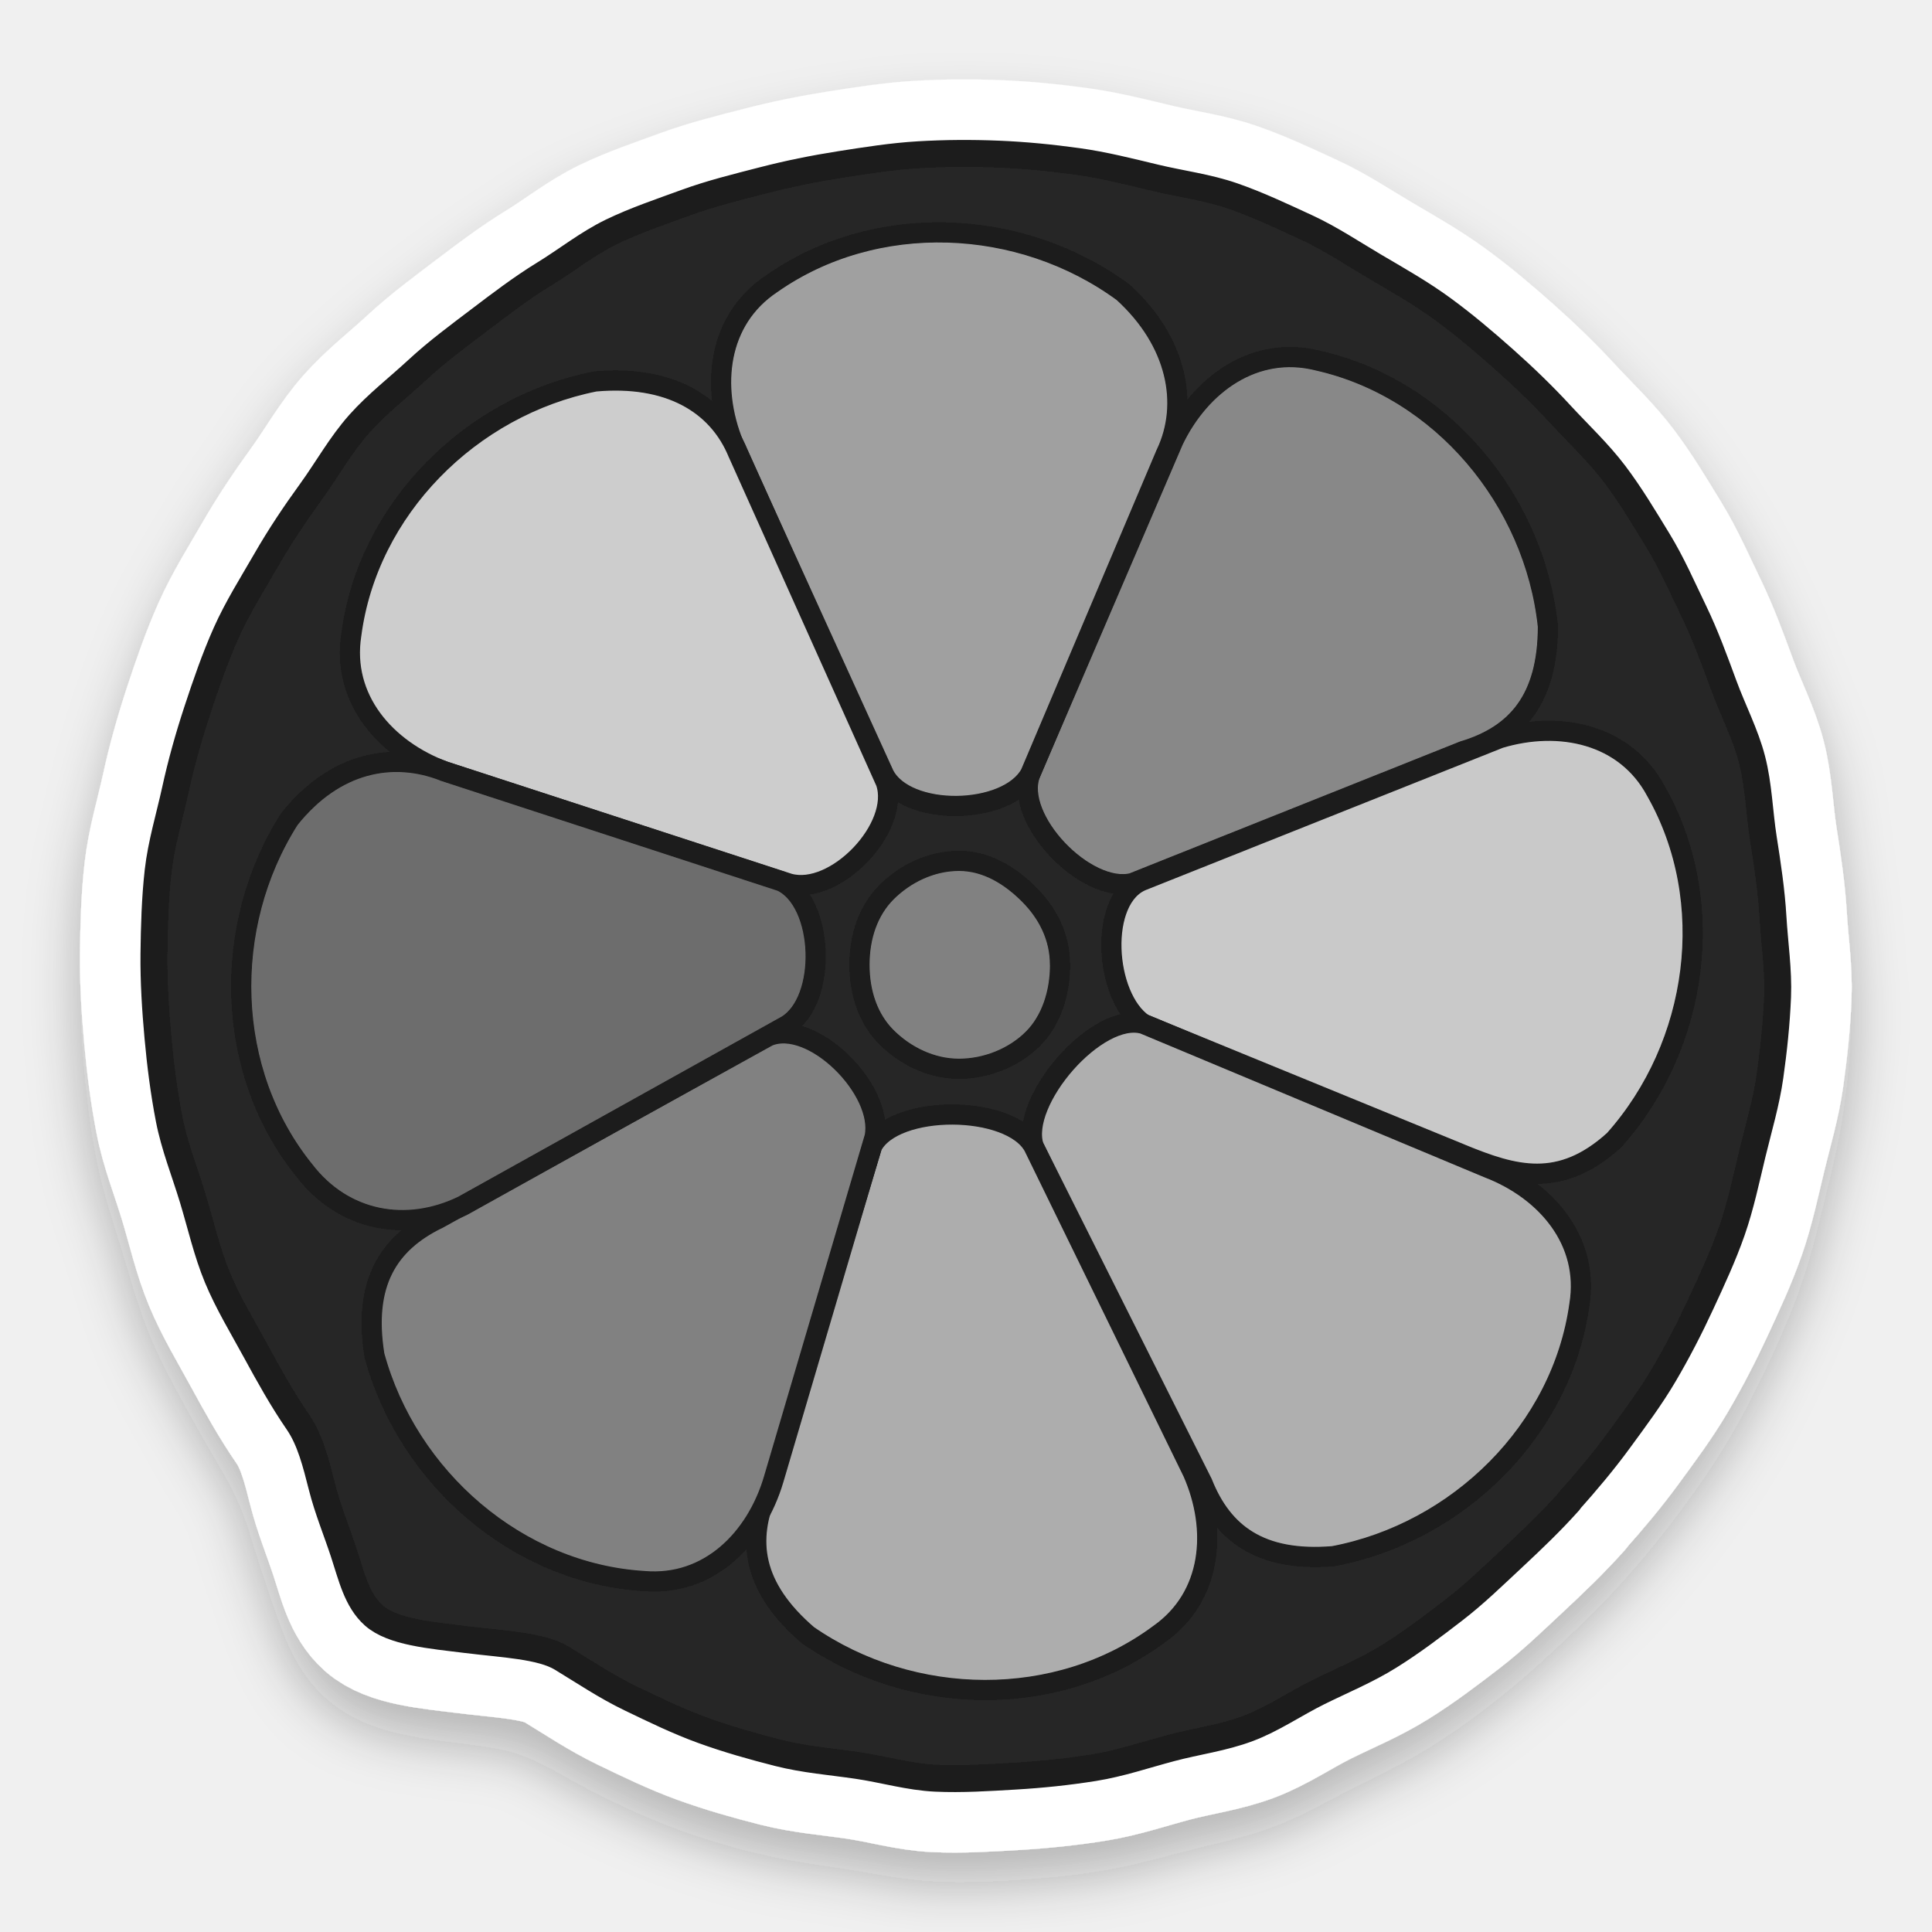
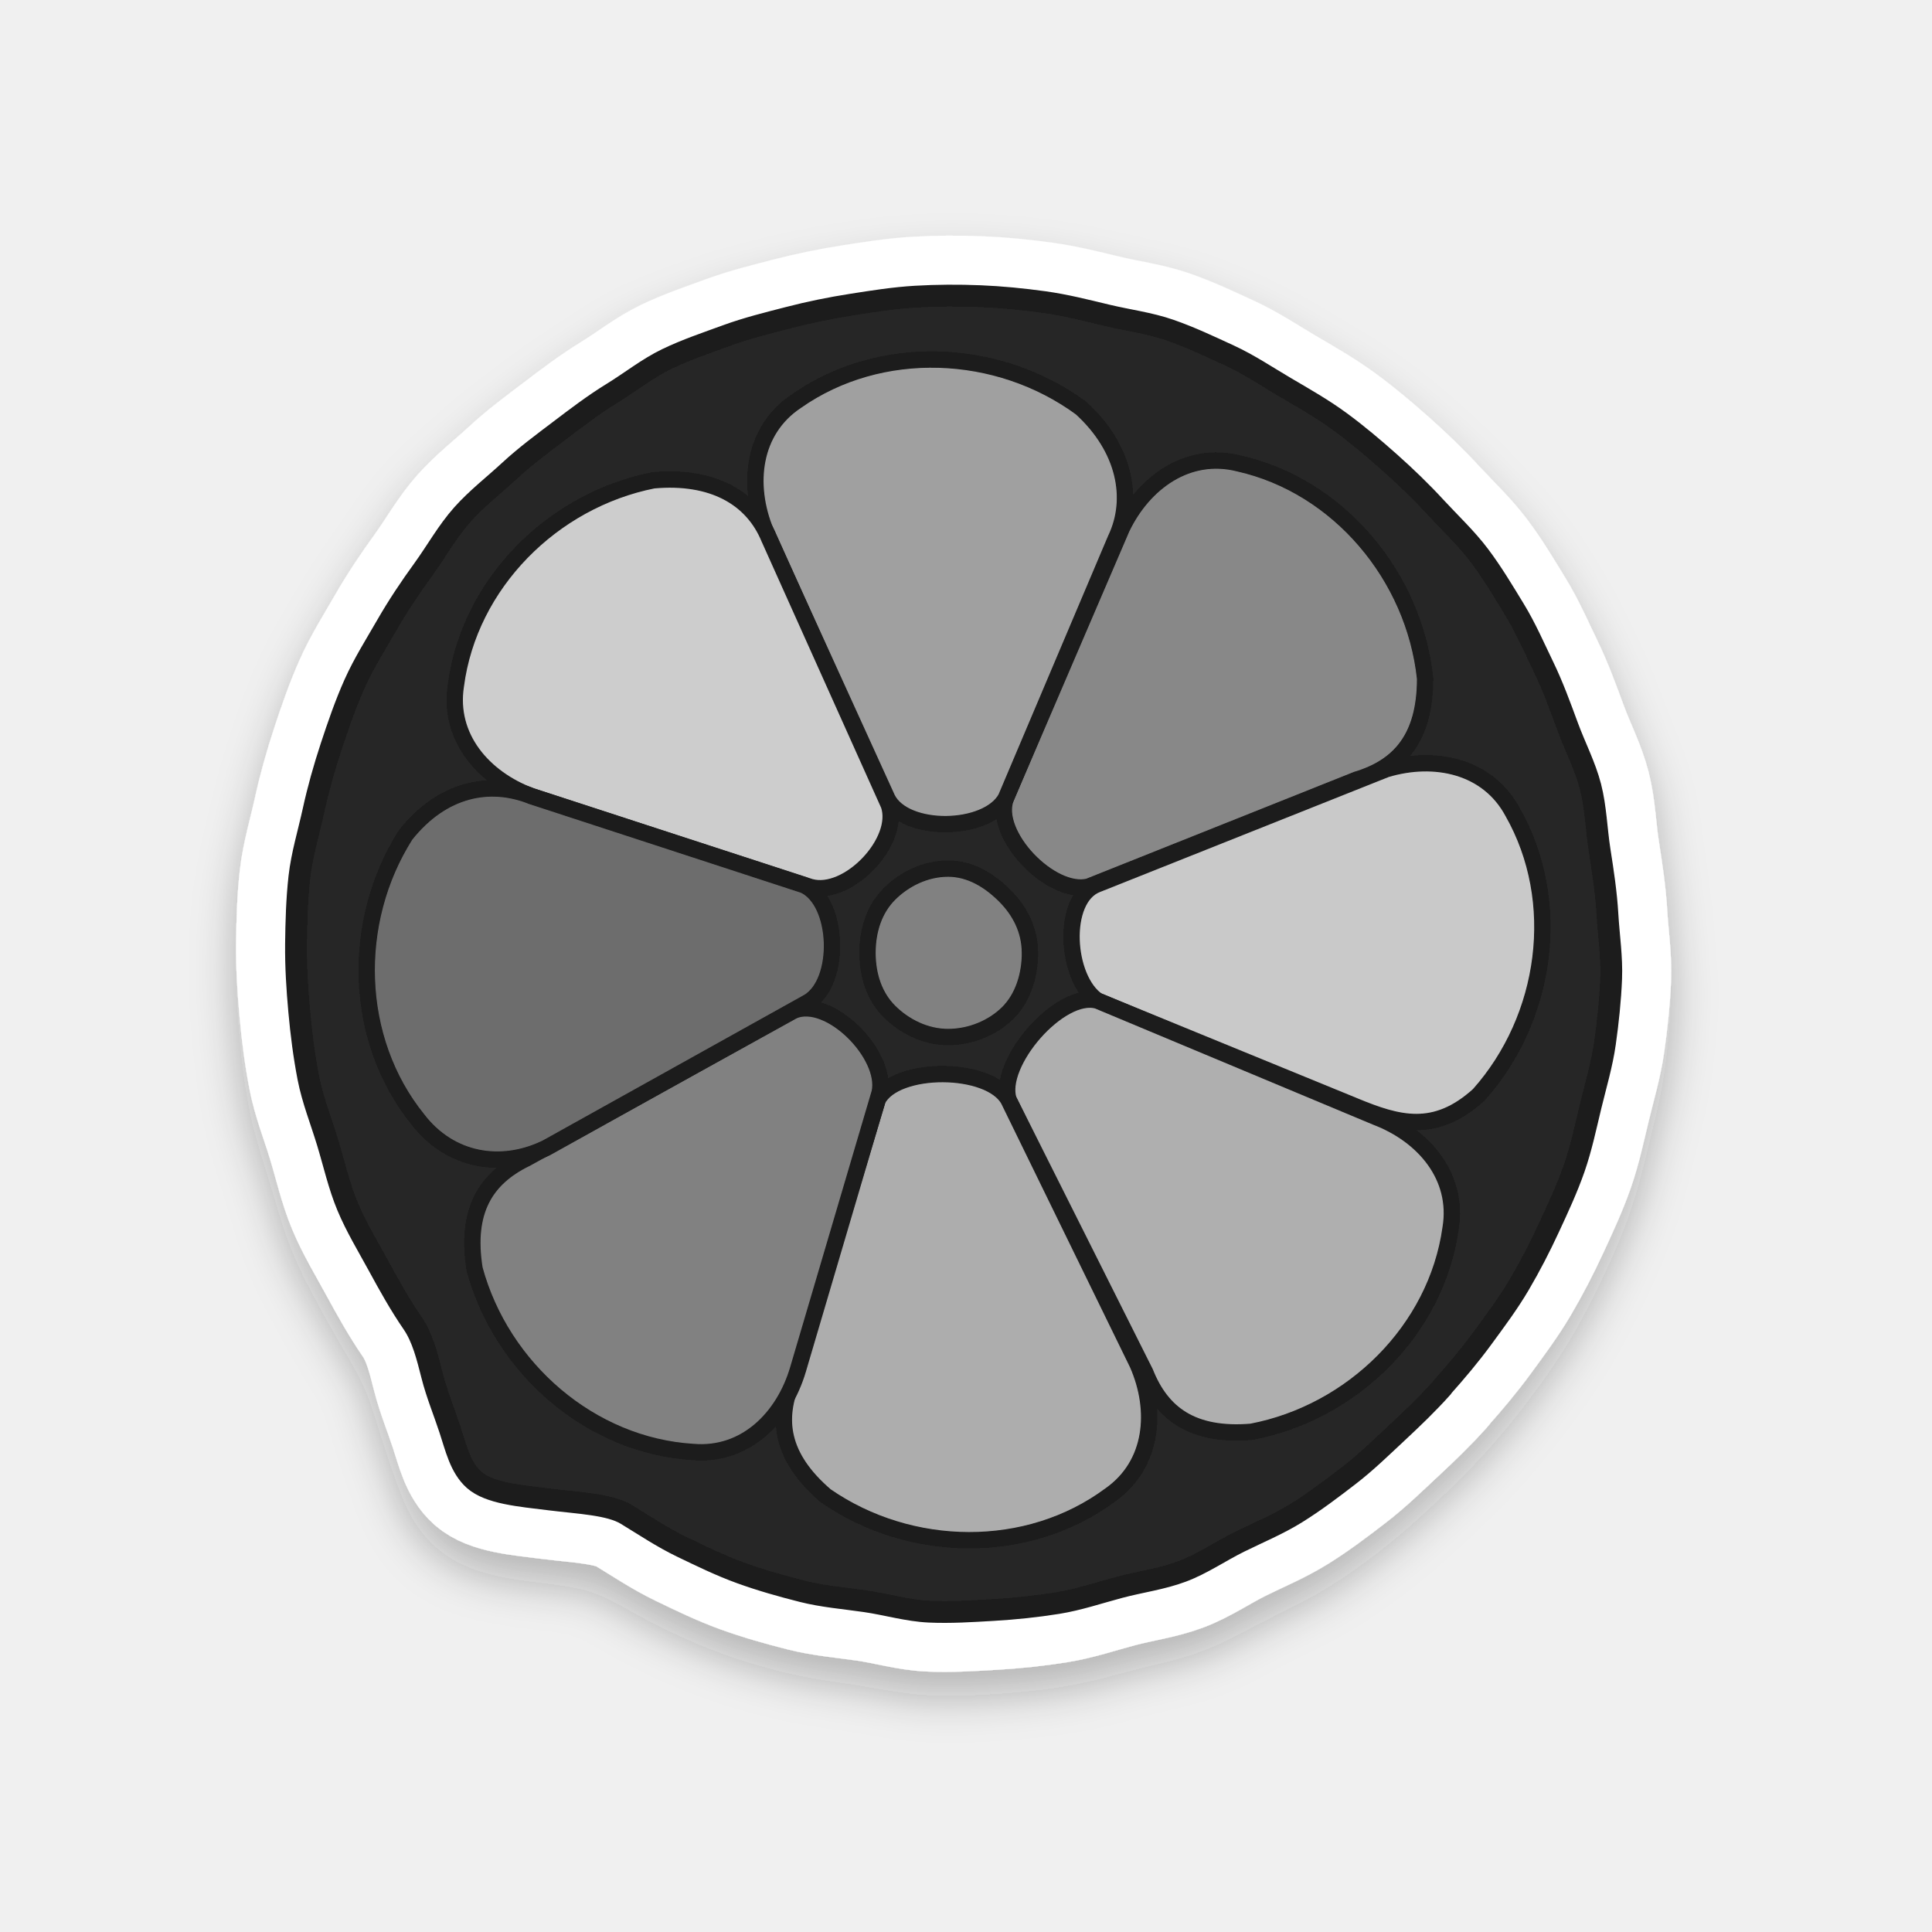
<svg xmlns="http://www.w3.org/2000/svg" width="1024" height="1024" viewBox="0 0 1024 1024">
  <defs>
    <filter id="sh" x="-20%" y="-20%" width="150%" height="150%">
      <feDropShadow dx="0" dy="16" stdDeviation="14" flood-color="#131b17" flood-opacity="0.28" />
    </filter>
    <filter id="grey">
      <feColorMatrix type="saturate" values="0" />
    </filter>
  </defs>
  <g filter="url(#grey)">
-     <g filter="url(#sh)">
-       <g transform="translate(74.50 74.20) scale(3.566)" stroke-linejoin="round">
-         <path d="M212.32,202.35C209.67,205.32,206.84,208.02,204,210.67C201.09,213.38,198.29,216.12,195.2,218.49C192.06,220.91,188.92,223.29,185.61,225.35C182.25,227.45,178.6,228.95,175.1,230.68C171.56,232.43,168.26,234.73,164.6,236.1C160.91,237.49,156.94,238,153.15,239.01C149.34,240.02,145.6,241.3,141.72,241.92C137.84,242.54,133.91,242.95,129.98,243.18C126.05,243.41,122.1,243.67,118.17,243.49C114.24,243.31,110.41,242.16,106.51,241.59C102.61,241.02,98.7,240.72,94.87,239.75C91.08,238.79,87.28,237.72,83.56,236.37C79.89,235.04,76.34,233.31,72.77,231.59C69.2,229.87,66,227.71,62.61,225.65C59.54,223.78,53.89,223.57,48.51,222.9C43.1,222.23,37.46,221.78,34.66,219.29C32.13,217.03,31.35,213.44,30.22,210.01C29.17,206.81,27.81,203.52,26.97,200.2C26.07,196.66,25.22,193.23,23.4,190.57C21.06,187.17,19.07,183.58,17.12,180C15.15,176.38,13,172.85,11.43,169.08C9.86,165.31,8.96,161.24,7.77,157.33C6.58,153.4,5.03,149.55,4.25,145.53C3.47,141.5,2.95,137.4,2.58,133.32C2.21,129.23,1.95,125.11,1.99,121.01C2.04,116.91,2.15,112.77,2.61,108.68C3.07,104.61,4.29,100.63,5.17,96.62C6.04,92.63,7.15,88.69,8.44,84.77C9.72,80.89,11.05,77.01,12.73,73.25C14.41,69.49,16.59,66.06,18.65,62.48C20.71,58.9,22.94,55.57,25.37,52.22C27.75,48.93,29.76,45.28,32.52,42.18C35.17,39.21,38.33,36.78,41.19,34.13C44.11,31.43,47.26,29.11,50.37,26.75C53.48,24.39,56.64,21.98,59.98,19.93C63.36,17.86,66.49,15.35,70.02,13.64C73.58,11.92,77.36,10.66,81.05,9.31C84.74,7.96,88.6,7.01,92.4,6.03C96.22,5.04,100.07,4.26,103.96,3.65C107.85,3.04,111.75,2.42,115.68,2.19C119.61,1.96,123.56,1.94,127.5,2.1C131.44,2.26,135.36,2.65,139.27,3.19C143.18,3.73,146.98,4.7,150.82,5.62C154.66,6.54,158.61,7.03,162.35,8.33C166.09,9.63,169.65,11.32,173.25,12.98C176.85,14.64,180.1,16.83,183.51,18.84C186.88,20.82,190.31,22.76,193.52,25.11C196.67,27.41,199.68,29.96,202.65,32.6C205.62,35.24,208.46,37.98,211.1,40.85C213.8,43.77,216.71,46.5,219.07,49.62C221.46,52.78,223.5,56.21,225.54,59.55C227.61,62.93,229.18,66.57,230.89,70.1C232.61,73.66,233.95,77.35,235.31,81.04C236.67,84.75,238.54,88.3,239.52,92.11C240.5,95.92,240.59,99.94,241.2,103.83C241.81,107.72,242.4,111.6,242.63,115.53C242.86,119.46,243.47,123.41,243.31,127.35C243.15,131.29,242.73,135.24,242.18,139.15C241.63,143.06,240.49,146.85,239.56,150.69C238.63,154.53,237.83,158.39,236.53,162.12C235.24,165.82,233.57,169.41,231.9,173.01C230.26,176.56,228.45,180.07,226.44,183.49C224.46,186.86,222.1,190.02,219.75,193.23C217.45,196.38,214.92,199.38,212.27,202.35L212.32,202.35Z" fill="#ffffff" stroke="#ffffff" stroke-width="22" />
-         <path d="M196.72,90.78L147.42,110.45C140.52,112.12,129.69,100.9,132.25,94.2L153.51,44.68C157.51,36.31,165.6,30.44,174.96,32.78C193.31,36.89,207.19,53.47,209.18,72.27C209.18,83.16,204.49,88.42,196.72,90.79L196.72,90.78Z" fill="#ffffff" stroke="#ffffff" stroke-width="22" />
-         <path d="M152.42,46.59L132.25,94.2C128.84,100.43,113.73,100.7,110.5,94.3L88.17,45.25C84.67,36.66,85.76,26.72,93.79,21.37C109.18,10.56,130.78,11.44,146.03,22.62C154.08,29.94,155.9,39.24,152.43,46.58L152.42,46.59Z" fill="#ffffff" stroke="#ffffff" stroke-width="22" />
-         <path d="M88.83,46.59L110.77,95.46C113.06,102.18,103.26,112.44,96.36,110.51L45.12,93.82C36.42,90.59,29.84,83.07,31.32,73.54C33.75,54.89,49.01,39.57,67.55,35.89C78.39,34.91,85.77,39.08,88.83,46.6L88.83,46.59Z" fill="#ffffff" stroke="#ffffff" stroke-width="22" />
-         <path d="M196.29,150.72L149.08,131.39C143.2,127.41,142.26,112.67,148.94,110.05L202.01,88.91C210.9,86.24,220.68,88.27,225.24,96.77C234.54,113.12,231.61,134.54,219.03,148.65C210.97,155.97,204.15,153.96,196.28,150.72L196.29,150.72Z" fill="#ffffff" stroke="#ffffff" stroke-width="22" />
-         <path d="M157.82,199.59L132.76,149.61C130.53,142.87,142.2,129.39,149.09,131.38L200.24,152.76C208.91,156.07,215.42,163.64,213.85,173.16C211.25,191.79,195.86,206.97,177.29,210.49C166.44,211.38,160.81,207.13,157.82,199.58L157.82,199.59Z" fill="#ffffff" stroke="#ffffff" stroke-width="22" />
-         <path d="M93.27,200.69L108.73,149.55C111.97,143.23,129.34,143.3,132.75,149.61L156.4,198.04C160.13,206.53,159.3,216.49,151.42,222.06C136.33,233.28,114.71,232.98,99.17,222.22C90.92,215.12,90,208.13,93.27,200.7L93.27,200.69Z" fill="#ffffff" stroke="#ffffff" stroke-width="22" />
-         <path d="M44.12,160.4L93.27,133.22C99.82,130.47,110.55,141.19,109.1,148.21L94.11,199.03C91.49,207.93,84.44,215.01,74.83,214.19C56.06,213.05,39.72,198.89,34.76,180.65C33.03,169.9,36.83,163.96,44.12,160.39L44.12,160.4Z" fill="#ffffff" stroke="#ffffff" stroke-width="22" />
-         <path d="M45.11,93.82L95.22,110.18C101.66,113.16,102.16,127.96,95.99,131.62L47.92,158.39C39.58,162.45,30.21,160.81,24.34,153.16C12.52,138.53,11.97,116.91,22.1,100.95C28.87,92.43,37.55,90.84,45.11,93.81L45.11,93.82Z" fill="#ffffff" stroke="#ffffff" stroke-width="22" />
-         <path d="M136.67,122.59C136.67,126.76,135.38,130.85,132.64,133.59C129.9,136.33,125.81,138.05,121.64,138.05C117.47,138.05,113.61,136.09,110.87,133.36C108.13,130.63,106.85,126.76,106.85,122.59C106.85,118.42,108.13,114.55,110.86,111.81C113.59,109.08,117.47,107.14,121.64,107.14C125.81,107.14,129.35,109.41,132.08,112.15C134.81,114.89,136.66,118.42,136.66,122.59L136.67,122.59Z" fill="#ffffff" stroke="#ffffff" stroke-width="22" />
+     <g transform="translate(512 512) scale(0.81) translate(-520 -520)">
+       <g filter="url(#sh)">
+         <g transform="translate(74.50 74.20) scale(3.566)" stroke-linejoin="round">
+           <path d="M212.32,202.35C209.67,205.32,206.84,208.02,204,210.67C201.09,213.38,198.29,216.12,195.2,218.49C192.06,220.91,188.92,223.29,185.61,225.35C182.25,227.45,178.6,228.95,175.1,230.68C171.56,232.43,168.26,234.73,164.6,236.1C160.91,237.49,156.94,238,153.15,239.01C149.34,240.02,145.6,241.3,141.72,241.92C137.84,242.54,133.91,242.95,129.98,243.18C126.05,243.41,122.1,243.67,118.17,243.49C114.24,243.31,110.41,242.16,106.51,241.59C102.61,241.02,98.7,240.72,94.87,239.75C91.08,238.79,87.28,237.72,83.56,236.37C79.89,235.04,76.34,233.31,72.77,231.59C69.2,229.87,66,227.71,62.61,225.65C59.54,223.78,53.89,223.57,48.51,222.9C43.1,222.23,37.46,221.78,34.66,219.29C32.13,217.03,31.35,213.44,30.22,210.01C29.17,206.81,27.81,203.52,26.97,200.2C26.07,196.66,25.22,193.23,23.4,190.57C21.06,187.17,19.07,183.58,17.12,180C15.15,176.38,13,172.85,11.43,169.08C9.86,165.31,8.96,161.24,7.77,157.33C6.58,153.4,5.03,149.55,4.25,145.53C3.47,141.5,2.95,137.4,2.58,133.32C2.21,129.23,1.95,125.11,1.99,121.01C2.04,116.91,2.15,112.77,2.61,108.68C3.07,104.61,4.29,100.63,5.17,96.62C6.04,92.63,7.15,88.69,8.44,84.77C9.72,80.89,11.05,77.01,12.73,73.25C14.41,69.49,16.59,66.06,18.65,62.48C20.71,58.9,22.94,55.57,25.37,52.22C27.75,48.93,29.76,45.28,32.52,42.18C35.17,39.21,38.33,36.78,41.19,34.13C44.11,31.43,47.26,29.11,50.37,26.75C53.48,24.39,56.64,21.98,59.98,19.93C63.36,17.86,66.49,15.35,70.02,13.64C73.58,11.92,77.36,10.66,81.05,9.31C84.74,7.96,88.6,7.01,92.4,6.03C96.22,5.04,100.07,4.26,103.96,3.65C107.85,3.04,111.75,2.42,115.68,2.19C119.61,1.96,123.56,1.94,127.5,2.1C131.44,2.26,135.36,2.65,139.27,3.19C143.18,3.73,146.98,4.7,150.82,5.62C154.66,6.54,158.61,7.03,162.35,8.33C166.09,9.63,169.65,11.32,173.25,12.98C176.85,14.64,180.1,16.83,183.51,18.84C186.88,20.82,190.31,22.76,193.52,25.11C196.67,27.41,199.68,29.96,202.65,32.6C205.62,35.24,208.46,37.98,211.1,40.85C213.8,43.77,216.71,46.5,219.07,49.62C221.46,52.78,223.5,56.21,225.54,59.55C227.61,62.93,229.18,66.57,230.89,70.1C232.61,73.66,233.95,77.35,235.31,81.04C236.67,84.75,238.54,88.3,239.52,92.11C240.5,95.92,240.59,99.94,241.2,103.83C241.81,107.72,242.4,111.6,242.63,115.53C242.86,119.46,243.47,123.41,243.31,127.35C243.15,131.29,242.73,135.24,242.18,139.15C241.63,143.06,240.49,146.85,239.56,150.69C238.63,154.53,237.83,158.39,236.53,162.12C235.24,165.82,233.57,169.41,231.9,173.01C230.26,176.56,228.45,180.07,226.44,183.49C224.46,186.86,222.1,190.02,219.75,193.23C217.45,196.38,214.92,199.38,212.27,202.35L212.32,202.35Z" fill="#ffffff" stroke="#ffffff" stroke-width="22" />
+           <path d="M196.72,90.78L147.42,110.45C140.52,112.12,129.69,100.9,132.25,94.2L153.51,44.68C157.51,36.31,165.6,30.44,174.96,32.78C193.31,36.89,207.19,53.47,209.18,72.27C209.18,83.16,204.49,88.42,196.72,90.79L196.72,90.78Z" fill="#ffffff" stroke="#ffffff" stroke-width="22" />
+           <path d="M152.42,46.59L132.25,94.2C128.84,100.43,113.73,100.7,110.5,94.3L88.17,45.25C84.67,36.66,85.76,26.72,93.79,21.37C109.18,10.56,130.78,11.44,146.03,22.62C154.08,29.94,155.9,39.24,152.43,46.58L152.42,46.59Z" fill="#ffffff" stroke="#ffffff" stroke-width="22" />
+           <path d="M88.83,46.59L110.77,95.46C113.06,102.18,103.26,112.44,96.36,110.51L45.12,93.82C36.42,90.59,29.84,83.07,31.32,73.54C33.75,54.89,49.01,39.57,67.55,35.89C78.39,34.91,85.77,39.08,88.83,46.6L88.83,46.59Z" fill="#ffffff" stroke="#ffffff" stroke-width="22" />
+           <path d="M196.29,150.72L149.08,131.39C143.2,127.41,142.26,112.67,148.94,110.05L202.01,88.91C210.9,86.24,220.68,88.27,225.24,96.77C234.54,113.12,231.61,134.54,219.03,148.65C210.97,155.97,204.15,153.96,196.28,150.72L196.29,150.72Z" fill="#ffffff" stroke="#ffffff" stroke-width="22" />
+           <path d="M157.82,199.59L132.76,149.61C130.53,142.87,142.2,129.39,149.09,131.38L200.24,152.76C208.91,156.07,215.42,163.64,213.85,173.16C211.25,191.79,195.86,206.97,177.29,210.49C166.44,211.38,160.81,207.13,157.82,199.58L157.82,199.59Z" fill="#ffffff" stroke="#ffffff" stroke-width="22" />
+           <path d="M93.27,200.69L108.73,149.55C111.97,143.23,129.34,143.3,132.75,149.61L156.4,198.04C160.13,206.53,159.3,216.49,151.42,222.06C136.33,233.28,114.71,232.98,99.17,222.22C90.92,215.12,90,208.13,93.27,200.7L93.27,200.69Z" fill="#ffffff" stroke="#ffffff" stroke-width="22" />
+           <path d="M44.12,160.4L93.27,133.22C99.82,130.47,110.55,141.19,109.1,148.21L94.11,199.03C91.49,207.93,84.44,215.01,74.83,214.19C56.06,213.05,39.72,198.89,34.76,180.65C33.03,169.9,36.83,163.96,44.12,160.39L44.12,160.4Z" fill="#ffffff" stroke="#ffffff" stroke-width="22" />
+           <path d="M45.11,93.82L95.22,110.18C101.66,113.16,102.16,127.96,95.99,131.62L47.92,158.39C39.58,162.45,30.21,160.81,24.34,153.16C12.52,138.53,11.97,116.91,22.1,100.95C28.87,92.43,37.55,90.84,45.11,93.81L45.11,93.82Z" fill="#ffffff" stroke="#ffffff" stroke-width="22" />
+           <path d="M136.67,122.59C136.67,126.76,135.38,130.85,132.64,133.59C129.9,136.33,125.81,138.05,121.64,138.05C117.47,138.05,113.61,136.09,110.87,133.36C108.13,130.63,106.85,126.76,106.85,122.59C106.85,118.42,108.13,114.55,110.86,111.81C113.59,109.08,117.47,107.14,121.64,107.14C125.81,107.14,129.35,109.41,132.08,112.15C134.81,114.89,136.66,118.42,136.66,122.59L136.67,122.59Z" fill="#ffffff" stroke="#ffffff" stroke-width="22" />
+         </g>
      </g>
-     </g>
-     <g transform="translate(74.50 74.20) scale(3.566)" stroke-linejoin="round" stroke-linecap="round">
-       <path d="M212.32,202.35C209.67,205.32,206.84,208.02,204,210.67C201.09,213.38,198.29,216.12,195.2,218.49C192.06,220.91,188.92,223.29,185.61,225.35C182.25,227.45,178.6,228.95,175.1,230.68C171.56,232.43,168.26,234.73,164.6,236.1C160.91,237.49,156.94,238,153.15,239.01C149.34,240.02,145.6,241.3,141.72,241.92C137.84,242.54,133.91,242.95,129.98,243.18C126.05,243.41,122.1,243.67,118.17,243.49C114.24,243.31,110.41,242.16,106.51,241.59C102.61,241.02,98.7,240.72,94.87,239.75C91.08,238.79,87.28,237.72,83.56,236.37C79.89,235.04,76.34,233.31,72.77,231.59C69.2,229.87,66,227.71,62.61,225.65C59.54,223.78,53.89,223.57,48.51,222.9C43.1,222.23,37.46,221.78,34.66,219.29C32.13,217.03,31.35,213.44,30.22,210.01C29.17,206.81,27.81,203.52,26.97,200.2C26.07,196.66,25.22,193.23,23.4,190.57C21.06,187.17,19.07,183.58,17.12,180C15.15,176.38,13,172.85,11.43,169.08C9.86,165.31,8.96,161.24,7.77,157.33C6.58,153.4,5.03,149.55,4.25,145.53C3.47,141.5,2.95,137.4,2.58,133.32C2.21,129.23,1.95,125.11,1.99,121.01C2.04,116.91,2.15,112.77,2.61,108.68C3.07,104.61,4.29,100.63,5.17,96.62C6.04,92.63,7.15,88.69,8.44,84.77C9.72,80.89,11.05,77.01,12.73,73.25C14.41,69.49,16.59,66.06,18.65,62.48C20.71,58.9,22.94,55.57,25.37,52.22C27.75,48.93,29.76,45.28,32.52,42.18C35.17,39.21,38.33,36.78,41.19,34.13C44.11,31.43,47.26,29.11,50.37,26.75C53.48,24.39,56.64,21.98,59.98,19.93C63.36,17.86,66.49,15.35,70.02,13.64C73.58,11.92,77.36,10.66,81.05,9.31C84.74,7.96,88.6,7.01,92.4,6.03C96.22,5.04,100.07,4.26,103.96,3.65C107.85,3.04,111.75,2.42,115.68,2.19C119.61,1.96,123.56,1.94,127.5,2.1C131.44,2.26,135.36,2.65,139.27,3.19C143.18,3.73,146.98,4.7,150.82,5.62C154.66,6.54,158.61,7.03,162.35,8.33C166.09,9.63,169.65,11.32,173.25,12.98C176.85,14.64,180.1,16.83,183.51,18.84C186.88,20.82,190.31,22.76,193.52,25.11C196.67,27.41,199.68,29.96,202.65,32.6C205.62,35.24,208.46,37.98,211.1,40.85C213.8,43.77,216.71,46.5,219.07,49.62C221.46,52.78,223.5,56.21,225.54,59.55C227.61,62.93,229.18,66.57,230.89,70.1C232.61,73.66,233.95,77.35,235.31,81.04C236.67,84.75,238.54,88.3,239.52,92.11C240.5,95.92,240.59,99.94,241.2,103.83C241.81,107.72,242.4,111.6,242.63,115.53C242.86,119.46,243.47,123.41,243.31,127.35C243.15,131.29,242.73,135.24,242.18,139.15C241.63,143.06,240.49,146.85,239.56,150.69C238.63,154.53,237.83,158.39,236.53,162.12C235.24,165.82,233.57,169.41,231.9,173.01C230.26,176.56,228.45,180.07,226.44,183.49C224.46,186.86,222.1,190.02,219.75,193.23C217.45,196.38,214.92,199.38,212.27,202.35L212.32,202.35Z" fill="#1d2823" />
-       <path d="M212.32,202.35C209.67,205.32,206.84,208.02,204,210.67C201.09,213.38,198.29,216.12,195.2,218.49C192.06,220.91,188.92,223.29,185.61,225.35C182.25,227.45,178.6,228.95,175.1,230.68C171.56,232.43,168.26,234.73,164.6,236.1C160.91,237.49,156.94,238,153.15,239.01C149.34,240.02,145.6,241.3,141.72,241.92C137.84,242.54,133.91,242.95,129.98,243.18C126.05,243.41,122.1,243.67,118.17,243.49C114.24,243.31,110.41,242.16,106.51,241.59C102.61,241.02,98.7,240.72,94.87,239.75C91.08,238.79,87.28,237.72,83.56,236.37C79.89,235.04,76.34,233.31,72.77,231.59C69.2,229.87,66,227.71,62.61,225.65C59.54,223.78,53.89,223.57,48.51,222.9C43.1,222.23,37.46,221.78,34.66,219.29C32.13,217.03,31.35,213.44,30.22,210.01C29.17,206.81,27.81,203.52,26.97,200.2C26.07,196.66,25.22,193.23,23.4,190.57C21.06,187.17,19.07,183.58,17.12,180C15.15,176.38,13,172.85,11.43,169.08C9.86,165.31,8.96,161.24,7.77,157.33C6.58,153.4,5.03,149.55,4.25,145.53C3.47,141.5,2.95,137.4,2.58,133.32C2.21,129.23,1.95,125.11,1.99,121.01C2.04,116.91,2.15,112.77,2.61,108.68C3.07,104.61,4.29,100.63,5.17,96.62C6.04,92.63,7.15,88.69,8.44,84.77C9.72,80.89,11.05,77.01,12.73,73.25C14.41,69.49,16.59,66.06,18.65,62.48C20.71,58.9,22.94,55.57,25.37,52.22C27.75,48.93,29.76,45.28,32.52,42.18C35.17,39.21,38.33,36.78,41.19,34.13C44.11,31.43,47.26,29.11,50.37,26.75C53.48,24.39,56.64,21.98,59.98,19.93C63.36,17.86,66.49,15.35,70.02,13.64C73.58,11.92,77.36,10.66,81.05,9.31C84.74,7.96,88.6,7.01,92.4,6.03C96.22,5.04,100.07,4.26,103.96,3.65C107.85,3.04,111.75,2.42,115.68,2.19C119.61,1.96,123.56,1.94,127.5,2.1C131.44,2.26,135.36,2.65,139.27,3.19C143.18,3.73,146.98,4.7,150.82,5.62C154.66,6.54,158.61,7.03,162.35,8.33C166.09,9.63,169.65,11.32,173.25,12.98C176.85,14.64,180.1,16.83,183.51,18.84C186.88,20.82,190.31,22.76,193.52,25.11C196.67,27.41,199.68,29.96,202.65,32.6C205.62,35.24,208.46,37.98,211.1,40.85C213.8,43.77,216.71,46.5,219.07,49.62C221.46,52.78,223.5,56.21,225.54,59.55C227.61,62.93,229.18,66.57,230.89,70.1C232.61,73.66,233.95,77.35,235.31,81.04C236.67,84.75,238.54,88.3,239.52,92.11C240.5,95.92,240.59,99.94,241.2,103.83C241.81,107.72,242.4,111.6,242.63,115.53C242.86,119.46,243.47,123.41,243.31,127.35C243.15,131.29,242.73,135.24,242.18,139.15C241.63,143.06,240.49,146.85,239.56,150.69C238.63,154.53,237.83,158.39,236.53,162.12C235.24,165.82,233.57,169.41,231.9,173.01C230.26,176.56,228.45,180.07,226.44,183.49C224.46,186.86,222.1,190.02,219.75,193.23C217.45,196.38,214.92,199.38,212.27,202.35L212.32,202.35Z" fill="none" stroke="#131b17" stroke-width="4.00" />
-       <path d="M196.72,90.78L147.42,110.45C140.52,112.12,129.69,100.9,132.25,94.2L153.51,44.68C157.51,36.31,165.6,30.44,174.96,32.78C193.31,36.89,207.19,53.47,209.18,72.27C209.18,83.16,204.49,88.42,196.72,90.79L196.72,90.78Z" fill="#ff3b3b" />
-       <path d="M196.72,90.78L147.42,110.45C140.52,112.12,129.69,100.9,132.25,94.2L153.51,44.68C157.51,36.31,165.6,30.44,174.96,32.78C193.31,36.89,207.19,53.47,209.18,72.27C209.18,83.16,204.49,88.42,196.72,90.79L196.72,90.78Z" fill="none" stroke="#131b17" stroke-width="3.00" />
-       <path d="M152.42,46.59L132.25,94.2C128.84,100.43,113.73,100.7,110.5,94.3L88.17,45.25C84.67,36.66,85.76,26.72,93.79,21.37C109.18,10.56,130.78,11.44,146.03,22.62C154.08,29.94,155.9,39.24,152.43,46.58L152.42,46.59Z" fill="#ff7a00" />
-       <path d="M152.42,46.59L132.25,94.2C128.84,100.43,113.73,100.7,110.5,94.3L88.17,45.25C84.67,36.66,85.76,26.72,93.79,21.37C109.18,10.56,130.78,11.44,146.03,22.62C154.08,29.94,155.9,39.24,152.43,46.58L152.42,46.59Z" fill="none" stroke="#131b17" stroke-width="3.00" />
-       <path d="M88.83,46.59L110.77,95.46C113.06,102.18,103.26,112.44,96.36,110.51L45.12,93.82C36.42,90.59,29.84,83.07,31.32,73.54C33.75,54.89,49.01,39.57,67.55,35.89C78.39,34.91,85.77,39.08,88.83,46.6L88.83,46.59Z" fill="#ffc400" />
-       <path d="M88.83,46.59L110.77,95.46C113.06,102.18,103.26,112.44,96.36,110.51L45.12,93.82C36.42,90.59,29.84,83.07,31.32,73.54C33.75,54.89,49.01,39.57,67.55,35.89C78.39,34.91,85.77,39.08,88.83,46.6L88.83,46.59Z" fill="none" stroke="#131b17" stroke-width="3.00" />
-       <path d="M196.29,150.72L149.08,131.39C143.2,127.41,142.26,112.67,148.94,110.05L202.01,88.91C210.9,86.24,220.68,88.27,225.24,96.77C234.54,113.12,231.61,134.54,219.03,148.65C210.97,155.97,204.15,153.96,196.28,150.72L196.29,150.72Z" fill="#9bdc1f" />
-       <path d="M196.29,150.72L149.08,131.39C143.2,127.41,142.26,112.67,148.94,110.05L202.01,88.91C210.9,86.24,220.68,88.27,225.24,96.77C234.54,113.12,231.61,134.54,219.03,148.65C210.97,155.97,204.15,153.96,196.28,150.72L196.29,150.72Z" fill="none" stroke="#131b17" stroke-width="3.00" />
-       <path d="M157.82,199.59L132.76,149.61C130.53,142.87,142.2,129.39,149.09,131.38L200.24,152.76C208.91,156.07,215.42,163.64,213.85,173.16C211.25,191.79,195.86,206.97,177.29,210.49C166.44,211.38,160.81,207.13,157.82,199.58L157.82,199.59Z" fill="#27c95a" />
-       <path d="M157.82,199.59L132.76,149.61C130.53,142.87,142.2,129.39,149.09,131.38L200.24,152.76C208.91,156.07,215.42,163.64,213.85,173.16C211.25,191.79,195.86,206.97,177.29,210.49C166.44,211.38,160.81,207.13,157.82,199.58L157.82,199.59Z" fill="none" stroke="#131b17" stroke-width="3.00" />
-       <path d="M93.27,200.69L108.73,149.55C111.97,143.23,129.34,143.3,132.75,149.61L156.4,198.04C160.13,206.53,159.3,216.49,151.42,222.06C136.33,233.28,114.71,232.98,99.17,222.22C90.92,215.12,90,208.13,93.27,200.7L93.27,200.69Z" fill="#00c2b8" />
-       <path d="M93.27,200.69L108.73,149.55C111.97,143.23,129.34,143.3,132.75,149.61L156.4,198.04C160.13,206.53,159.3,216.49,151.42,222.06C136.33,233.28,114.71,232.98,99.17,222.22C90.92,215.12,90,208.13,93.27,200.7L93.27,200.69Z" fill="none" stroke="#131b17" stroke-width="3.00" />
-       <path d="M44.12,160.4L93.27,133.22C99.82,130.47,110.55,141.19,109.1,148.21L94.11,199.03C91.49,207.93,84.44,215.01,74.83,214.19C56.06,213.05,39.72,198.89,34.76,180.65C33.03,169.9,36.83,163.96,44.12,160.39L44.12,160.4Z" fill="#2f7bff" />
-       <path d="M44.12,160.4L93.27,133.22C99.82,130.47,110.55,141.19,109.1,148.21L94.11,199.03C91.49,207.93,84.44,215.01,74.83,214.19C56.06,213.05,39.72,198.89,34.76,180.65C33.03,169.9,36.83,163.96,44.12,160.39L44.12,160.4Z" fill="none" stroke="#131b17" stroke-width="3.00" />
-       <path d="M45.11,93.82L95.22,110.18C101.66,113.16,102.16,127.96,95.99,131.62L47.92,158.39C39.58,162.45,30.21,160.81,24.34,153.16C12.52,138.53,11.97,116.91,22.1,100.95C28.87,92.43,37.55,90.84,45.11,93.81L45.11,93.82Z" fill="#6a4bff" />
-       <path d="M45.11,93.82L95.22,110.18C101.66,113.16,102.16,127.96,95.99,131.62L47.92,158.39C39.58,162.45,30.21,160.81,24.34,153.16C12.52,138.53,11.97,116.91,22.1,100.95C28.87,92.43,37.55,90.84,45.11,93.81L45.11,93.82Z" fill="none" stroke="#131b17" stroke-width="3.00" />
-       <path d="M136.67,122.59C136.67,126.76,135.38,130.85,132.64,133.59C129.9,136.33,125.81,138.05,121.64,138.05C117.47,138.05,113.61,136.09,110.87,133.36C108.13,130.63,106.85,126.76,106.85,122.59C106.85,118.42,108.13,114.55,110.86,111.81C113.59,109.08,117.47,107.14,121.64,107.14C125.81,107.14,129.35,109.41,132.08,112.15C134.81,114.89,136.66,118.42,136.66,122.59L136.67,122.59Z" fill="#b34bff" />
-       <path d="M136.67,122.59C136.67,126.76,135.38,130.85,132.64,133.59C129.9,136.33,125.81,138.05,121.64,138.05C117.47,138.05,113.61,136.09,110.87,133.36C108.13,130.63,106.85,126.76,106.85,122.59C106.85,118.42,108.13,114.55,110.86,111.81C113.59,109.08,117.47,107.14,121.64,107.14C125.81,107.14,129.35,109.41,132.08,112.15C134.81,114.89,136.66,118.42,136.66,122.59L136.67,122.59Z" fill="none" stroke="#131b17" stroke-width="3.00" />
+       <g transform="translate(74.50 74.20) scale(3.566)" stroke-linejoin="round" stroke-linecap="round">
+         <path d="M212.32,202.35C209.67,205.32,206.84,208.02,204,210.67C201.09,213.38,198.29,216.12,195.2,218.49C192.06,220.91,188.92,223.29,185.61,225.35C182.25,227.45,178.6,228.95,175.1,230.68C171.56,232.43,168.26,234.73,164.6,236.1C160.91,237.49,156.94,238,153.15,239.01C149.34,240.02,145.6,241.3,141.72,241.92C137.84,242.54,133.91,242.95,129.98,243.18C126.05,243.41,122.1,243.67,118.17,243.49C114.24,243.31,110.41,242.16,106.51,241.59C102.61,241.02,98.7,240.72,94.87,239.75C91.08,238.79,87.28,237.72,83.56,236.37C79.89,235.04,76.34,233.31,72.77,231.59C69.2,229.87,66,227.71,62.61,225.65C59.54,223.78,53.89,223.57,48.51,222.9C43.1,222.23,37.46,221.78,34.66,219.29C32.13,217.03,31.35,213.44,30.22,210.01C29.17,206.81,27.81,203.52,26.97,200.2C26.07,196.66,25.22,193.23,23.4,190.57C21.06,187.17,19.07,183.58,17.12,180C15.15,176.38,13,172.85,11.43,169.08C9.86,165.31,8.96,161.24,7.77,157.33C6.58,153.4,5.03,149.55,4.25,145.53C3.47,141.5,2.95,137.4,2.58,133.32C2.21,129.23,1.95,125.11,1.99,121.01C2.04,116.91,2.15,112.77,2.61,108.68C3.07,104.61,4.29,100.63,5.17,96.62C6.04,92.63,7.15,88.69,8.44,84.77C9.72,80.89,11.05,77.01,12.73,73.25C14.41,69.49,16.59,66.06,18.65,62.48C20.71,58.9,22.94,55.57,25.37,52.22C27.75,48.93,29.76,45.28,32.52,42.18C35.17,39.21,38.33,36.78,41.19,34.13C44.11,31.43,47.26,29.11,50.37,26.75C53.48,24.39,56.64,21.98,59.98,19.93C63.36,17.86,66.49,15.35,70.02,13.64C73.58,11.92,77.36,10.66,81.05,9.31C84.74,7.96,88.6,7.01,92.4,6.03C96.22,5.04,100.07,4.26,103.96,3.65C107.85,3.04,111.75,2.42,115.68,2.19C119.61,1.96,123.56,1.94,127.5,2.1C131.44,2.26,135.36,2.65,139.27,3.19C143.18,3.73,146.98,4.7,150.82,5.62C154.66,6.54,158.61,7.03,162.35,8.33C166.09,9.63,169.65,11.32,173.25,12.98C176.85,14.64,180.1,16.83,183.51,18.84C186.88,20.82,190.31,22.76,193.52,25.11C196.67,27.41,199.68,29.96,202.65,32.6C205.62,35.24,208.46,37.98,211.1,40.85C213.8,43.77,216.71,46.5,219.07,49.62C221.46,52.78,223.5,56.21,225.54,59.55C227.61,62.93,229.18,66.57,230.89,70.1C232.61,73.66,233.95,77.35,235.31,81.04C236.67,84.75,238.54,88.3,239.52,92.11C240.5,95.92,240.59,99.94,241.2,103.83C241.81,107.72,242.4,111.6,242.63,115.53C242.86,119.46,243.47,123.41,243.31,127.35C243.15,131.29,242.73,135.24,242.18,139.15C241.63,143.06,240.49,146.85,239.56,150.69C238.63,154.53,237.83,158.39,236.53,162.12C235.24,165.82,233.57,169.41,231.9,173.01C230.26,176.56,228.45,180.07,226.44,183.49C224.46,186.86,222.1,190.02,219.75,193.23C217.45,196.38,214.92,199.38,212.27,202.35L212.32,202.35Z" fill="#1d2823" />
+         <path d="M212.32,202.35C209.67,205.32,206.84,208.02,204,210.67C201.09,213.38,198.29,216.12,195.2,218.49C192.06,220.91,188.92,223.29,185.61,225.35C182.25,227.45,178.6,228.95,175.1,230.68C171.56,232.43,168.26,234.73,164.6,236.1C160.91,237.49,156.94,238,153.15,239.01C149.34,240.02,145.6,241.3,141.72,241.92C137.84,242.54,133.91,242.95,129.98,243.18C126.05,243.41,122.1,243.67,118.17,243.49C114.24,243.31,110.41,242.16,106.51,241.59C102.61,241.02,98.7,240.72,94.87,239.75C91.08,238.79,87.28,237.72,83.56,236.37C79.89,235.04,76.34,233.31,72.77,231.59C69.2,229.87,66,227.71,62.61,225.65C59.54,223.78,53.89,223.57,48.51,222.9C43.1,222.23,37.46,221.78,34.66,219.29C32.13,217.03,31.35,213.44,30.22,210.01C29.17,206.81,27.81,203.52,26.97,200.2C26.07,196.66,25.22,193.23,23.4,190.57C21.06,187.17,19.07,183.58,17.12,180C15.15,176.38,13,172.85,11.43,169.08C9.86,165.31,8.96,161.24,7.77,157.33C6.58,153.4,5.03,149.55,4.25,145.53C3.47,141.5,2.95,137.4,2.58,133.32C2.21,129.23,1.95,125.11,1.99,121.01C2.04,116.91,2.15,112.77,2.61,108.68C3.07,104.61,4.29,100.63,5.17,96.62C6.04,92.63,7.15,88.69,8.44,84.77C9.72,80.89,11.05,77.01,12.73,73.25C14.41,69.49,16.59,66.06,18.65,62.48C20.71,58.9,22.94,55.57,25.37,52.22C27.75,48.93,29.76,45.28,32.52,42.18C35.17,39.21,38.33,36.78,41.19,34.13C44.11,31.43,47.26,29.11,50.37,26.75C53.48,24.39,56.64,21.98,59.98,19.93C63.36,17.86,66.49,15.35,70.02,13.64C73.58,11.92,77.36,10.66,81.05,9.31C84.74,7.96,88.6,7.01,92.4,6.03C96.22,5.04,100.07,4.26,103.96,3.65C107.85,3.04,111.75,2.42,115.68,2.19C119.61,1.96,123.56,1.94,127.5,2.1C131.44,2.26,135.36,2.65,139.27,3.19C143.18,3.73,146.98,4.7,150.82,5.62C154.66,6.54,158.61,7.03,162.35,8.33C166.09,9.63,169.65,11.32,173.25,12.98C176.85,14.64,180.1,16.83,183.51,18.84C186.88,20.82,190.31,22.76,193.52,25.11C196.67,27.41,199.68,29.96,202.65,32.6C205.62,35.24,208.46,37.98,211.1,40.85C213.8,43.77,216.71,46.5,219.07,49.62C221.46,52.78,223.5,56.21,225.54,59.55C227.61,62.93,229.18,66.57,230.89,70.1C232.61,73.66,233.95,77.35,235.31,81.04C236.67,84.75,238.54,88.3,239.52,92.11C240.5,95.92,240.59,99.94,241.2,103.83C241.81,107.72,242.4,111.6,242.63,115.53C242.86,119.46,243.47,123.41,243.31,127.35C243.15,131.29,242.73,135.24,242.18,139.15C241.63,143.06,240.49,146.85,239.56,150.69C238.63,154.53,237.83,158.39,236.53,162.12C235.24,165.82,233.57,169.41,231.9,173.01C230.26,176.56,228.45,180.07,226.44,183.49C224.46,186.86,222.1,190.02,219.75,193.23C217.45,196.38,214.92,199.38,212.27,202.35L212.32,202.35Z" fill="none" stroke="#131b17" stroke-width="4.00" />
+         <path d="M196.72,90.78L147.42,110.45C140.52,112.12,129.69,100.9,132.25,94.2L153.51,44.68C157.51,36.31,165.6,30.44,174.96,32.78C193.31,36.89,207.19,53.47,209.18,72.27C209.18,83.16,204.49,88.42,196.72,90.79L196.72,90.78Z" fill="#ff3b3b" />
+         <path d="M196.72,90.78L147.42,110.45C140.52,112.12,129.69,100.9,132.25,94.2L153.51,44.68C157.51,36.31,165.6,30.44,174.96,32.78C193.31,36.89,207.19,53.47,209.18,72.27C209.18,83.16,204.49,88.42,196.72,90.79L196.72,90.78Z" fill="none" stroke="#131b17" stroke-width="3.00" />
+         <path d="M152.42,46.59L132.25,94.2C128.84,100.43,113.73,100.7,110.5,94.3L88.17,45.25C84.67,36.66,85.76,26.72,93.79,21.37C109.18,10.56,130.78,11.44,146.03,22.62C154.08,29.94,155.9,39.24,152.43,46.58L152.42,46.59Z" fill="#ff7a00" />
+         <path d="M152.42,46.59L132.25,94.2C128.84,100.43,113.73,100.7,110.5,94.3L88.17,45.25C84.67,36.66,85.76,26.72,93.79,21.37C109.18,10.56,130.78,11.44,146.03,22.62C154.08,29.94,155.9,39.24,152.43,46.58L152.42,46.59Z" fill="none" stroke="#131b17" stroke-width="3.00" />
+         <path d="M88.83,46.59L110.77,95.46C113.06,102.18,103.26,112.44,96.36,110.51L45.12,93.82C36.42,90.59,29.84,83.07,31.32,73.54C33.75,54.89,49.01,39.57,67.55,35.89C78.39,34.91,85.77,39.08,88.83,46.6L88.83,46.59Z" fill="#ffc400" />
+         <path d="M88.83,46.59L110.77,95.46C113.06,102.18,103.26,112.44,96.36,110.51L45.12,93.82C36.42,90.59,29.84,83.07,31.32,73.54C33.75,54.89,49.01,39.57,67.55,35.89C78.39,34.91,85.77,39.08,88.83,46.6L88.83,46.59Z" fill="none" stroke="#131b17" stroke-width="3.00" />
+         <path d="M196.29,150.72L149.08,131.39C143.2,127.41,142.26,112.67,148.94,110.05L202.01,88.91C210.9,86.24,220.68,88.27,225.24,96.77C234.54,113.12,231.61,134.54,219.03,148.65C210.97,155.97,204.15,153.96,196.28,150.72L196.29,150.72Z" fill="#9bdc1f" />
+         <path d="M196.29,150.72L149.08,131.39C143.2,127.41,142.26,112.67,148.94,110.05L202.01,88.91C210.9,86.24,220.68,88.27,225.24,96.77C234.54,113.12,231.61,134.54,219.03,148.65C210.97,155.97,204.15,153.96,196.28,150.72L196.29,150.72Z" fill="none" stroke="#131b17" stroke-width="3.00" />
+         <path d="M157.82,199.59L132.76,149.61C130.53,142.87,142.2,129.39,149.09,131.38L200.24,152.76C208.91,156.07,215.42,163.64,213.85,173.16C211.25,191.79,195.86,206.97,177.29,210.49C166.44,211.38,160.81,207.13,157.82,199.58L157.82,199.59Z" fill="#27c95a" />
+         <path d="M157.82,199.59L132.76,149.61C130.53,142.87,142.2,129.39,149.09,131.38L200.24,152.76C208.91,156.07,215.42,163.64,213.85,173.16C211.25,191.79,195.86,206.97,177.29,210.49C166.44,211.38,160.81,207.13,157.82,199.58L157.82,199.59Z" fill="none" stroke="#131b17" stroke-width="3.00" />
+         <path d="M93.27,200.69L108.73,149.55C111.97,143.23,129.34,143.3,132.75,149.61L156.4,198.04C160.13,206.53,159.3,216.49,151.42,222.06C136.33,233.28,114.71,232.98,99.17,222.22C90.92,215.12,90,208.13,93.27,200.7L93.27,200.69Z" fill="#00c2b8" />
+         <path d="M93.27,200.69L108.73,149.55C111.97,143.23,129.34,143.3,132.75,149.61L156.4,198.04C160.13,206.53,159.3,216.49,151.42,222.06C136.33,233.28,114.71,232.98,99.17,222.22C90.92,215.12,90,208.13,93.27,200.7L93.27,200.69Z" fill="none" stroke="#131b17" stroke-width="3.00" />
+         <path d="M44.12,160.4L93.27,133.22C99.82,130.47,110.55,141.19,109.1,148.21L94.11,199.03C91.49,207.93,84.44,215.01,74.83,214.19C56.06,213.05,39.72,198.89,34.76,180.65C33.03,169.9,36.83,163.96,44.12,160.39L44.12,160.4Z" fill="#2f7bff" />
+         <path d="M44.12,160.4L93.27,133.22C99.82,130.47,110.55,141.19,109.1,148.21L94.11,199.03C91.49,207.93,84.44,215.01,74.83,214.19C56.06,213.05,39.72,198.89,34.76,180.65C33.03,169.9,36.83,163.96,44.12,160.39L44.12,160.4Z" fill="none" stroke="#131b17" stroke-width="3.00" />
+         <path d="M45.11,93.82L95.22,110.18C101.66,113.16,102.16,127.96,95.99,131.62L47.92,158.39C39.58,162.45,30.21,160.81,24.34,153.16C12.52,138.53,11.97,116.91,22.1,100.95C28.87,92.43,37.55,90.84,45.11,93.81L45.11,93.82Z" fill="#6a4bff" />
+         <path d="M45.11,93.82L95.22,110.18C101.66,113.16,102.16,127.96,95.99,131.62L47.92,158.39C39.58,162.45,30.21,160.81,24.34,153.16C12.52,138.53,11.97,116.91,22.1,100.95C28.87,92.43,37.55,90.84,45.11,93.81L45.11,93.82Z" fill="none" stroke="#131b17" stroke-width="3.00" />
+         <path d="M136.67,122.59C136.67,126.76,135.38,130.85,132.64,133.59C129.9,136.33,125.81,138.05,121.64,138.05C117.47,138.05,113.61,136.09,110.87,133.36C108.13,130.63,106.85,126.76,106.85,122.59C106.85,118.42,108.13,114.55,110.86,111.81C113.59,109.08,117.47,107.14,121.64,107.14C125.81,107.14,129.35,109.41,132.08,112.15C134.81,114.89,136.66,118.42,136.66,122.59L136.67,122.59Z" fill="#b34bff" />
+         <path d="M136.67,122.59C136.67,126.76,135.38,130.85,132.64,133.59C129.9,136.33,125.81,138.05,121.64,138.05C117.47,138.05,113.61,136.09,110.87,133.36C108.13,130.63,106.85,126.76,106.85,122.59C106.85,118.42,108.13,114.55,110.86,111.81C113.59,109.08,117.47,107.14,121.64,107.14C125.81,107.14,129.35,109.41,132.08,112.15C134.81,114.89,136.66,118.42,136.66,122.59L136.67,122.59Z" fill="none" stroke="#131b17" stroke-width="3.00" />
+       </g>
    </g>
  </g>
</svg>
